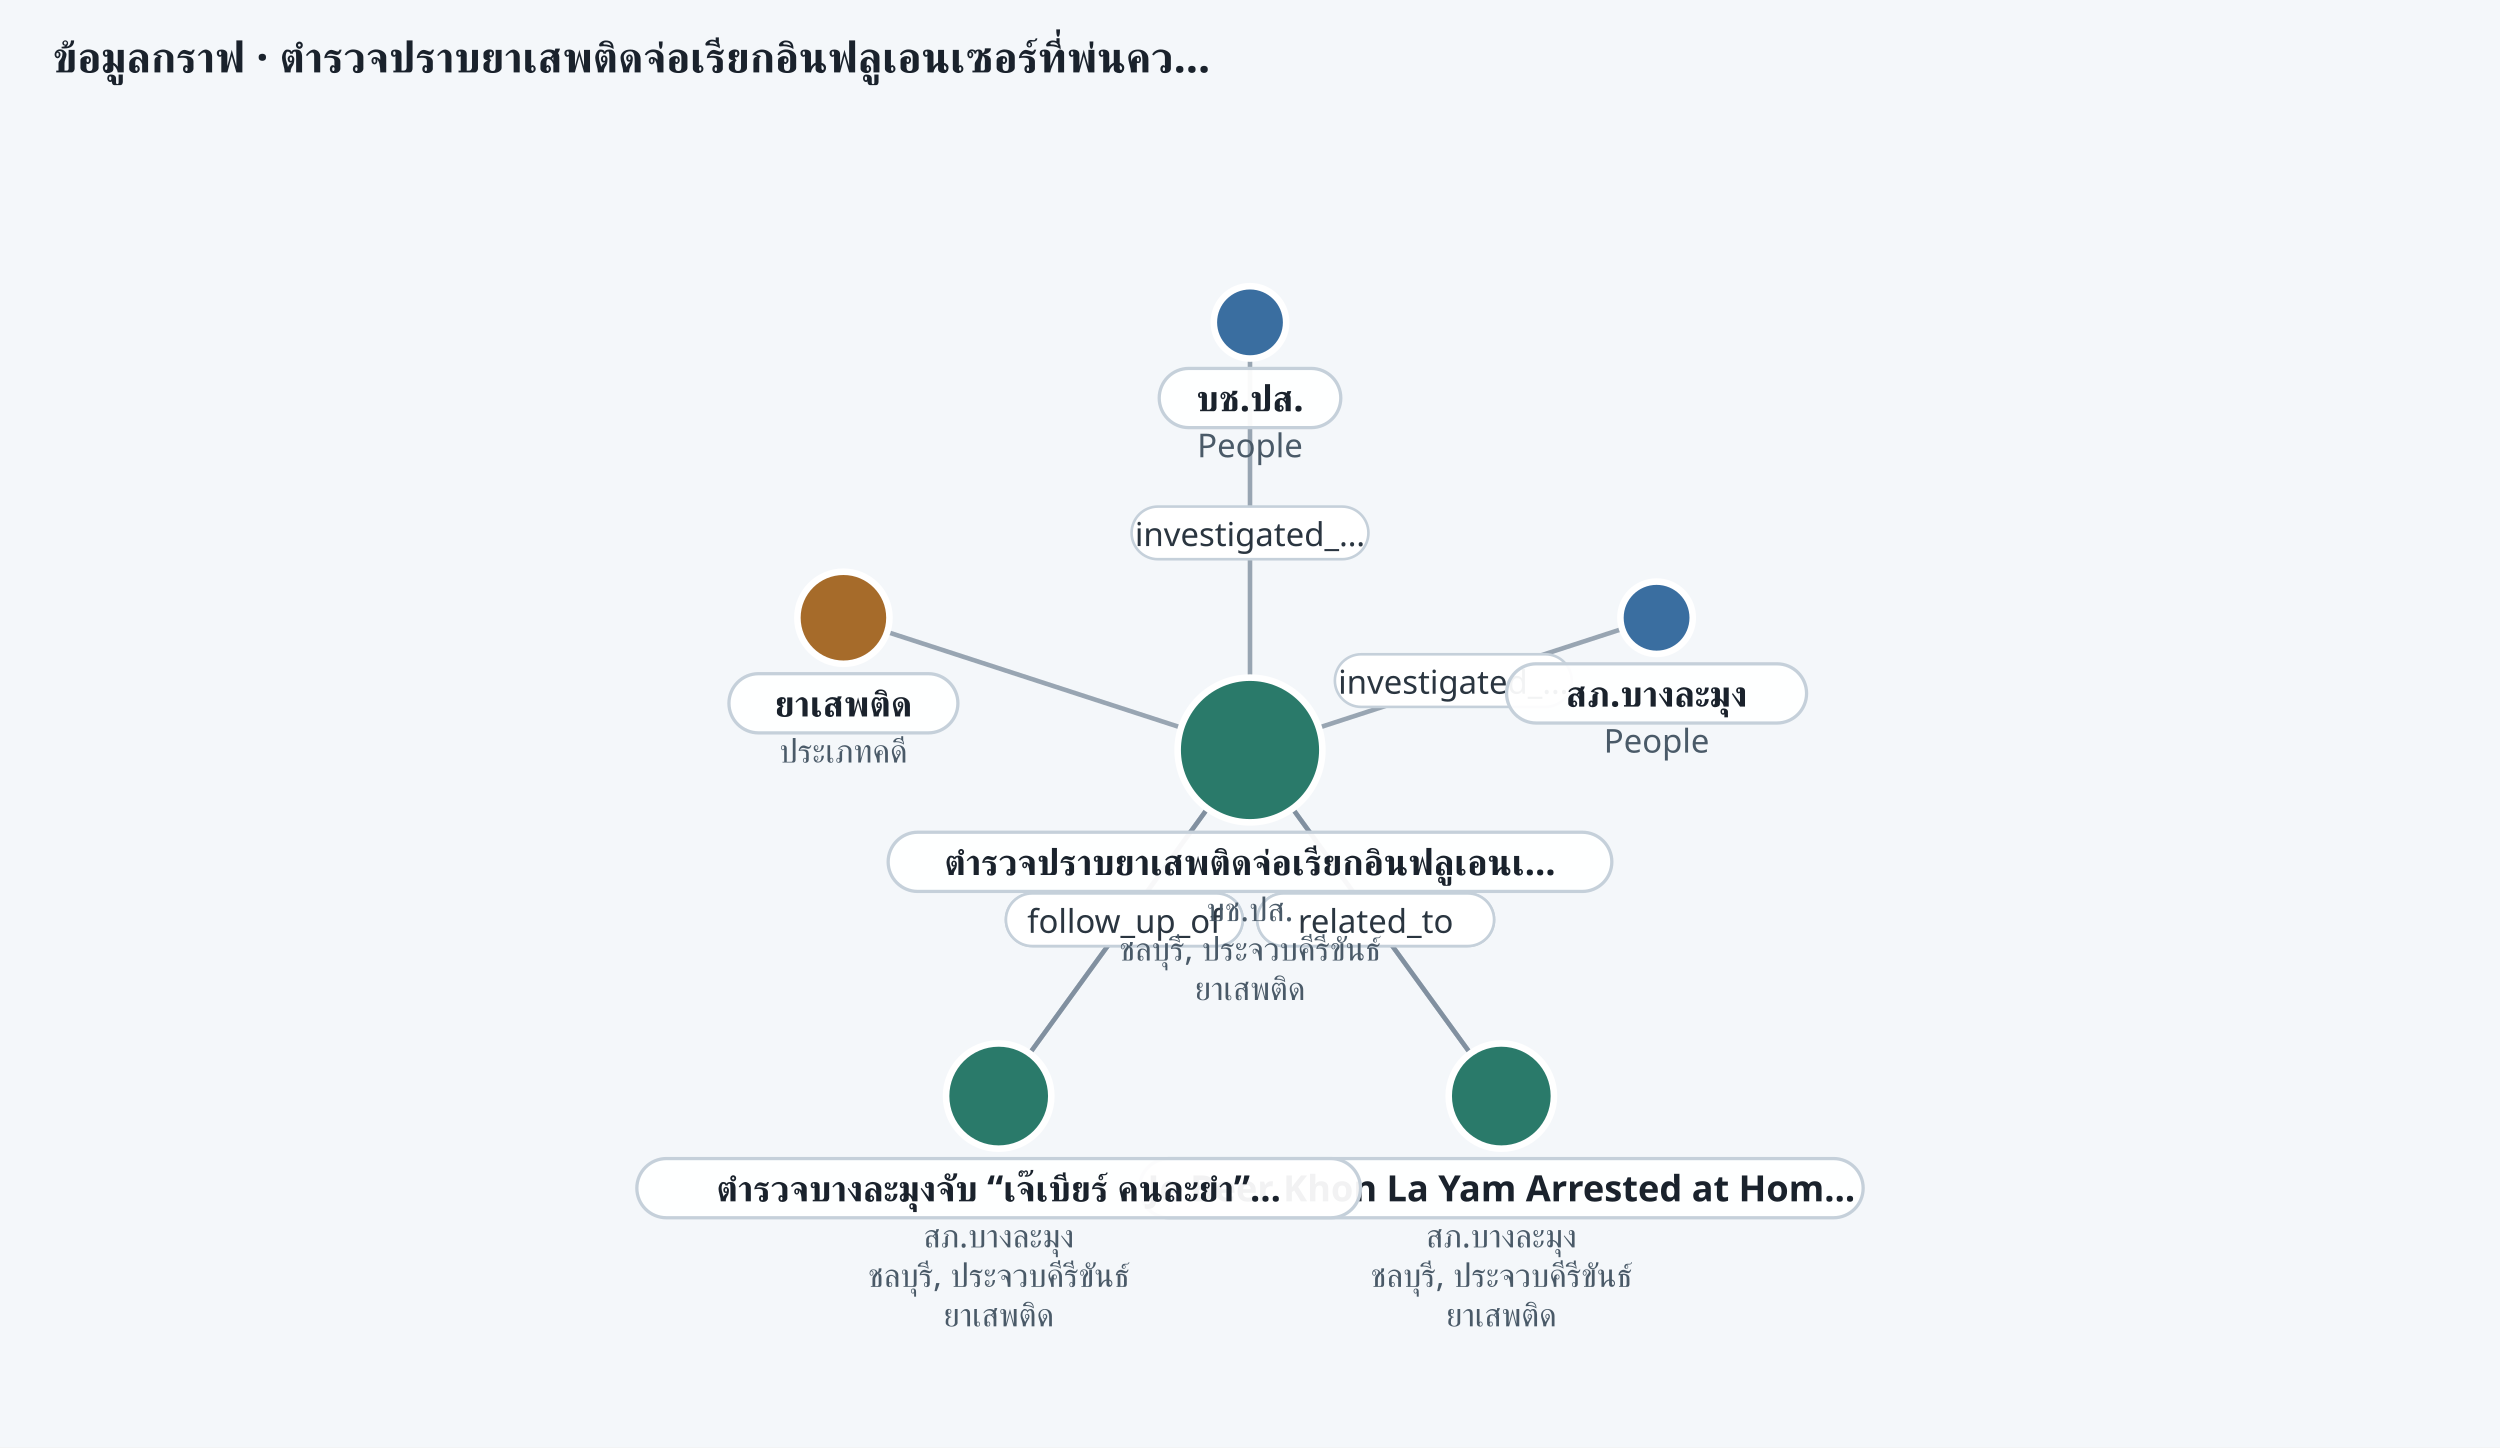
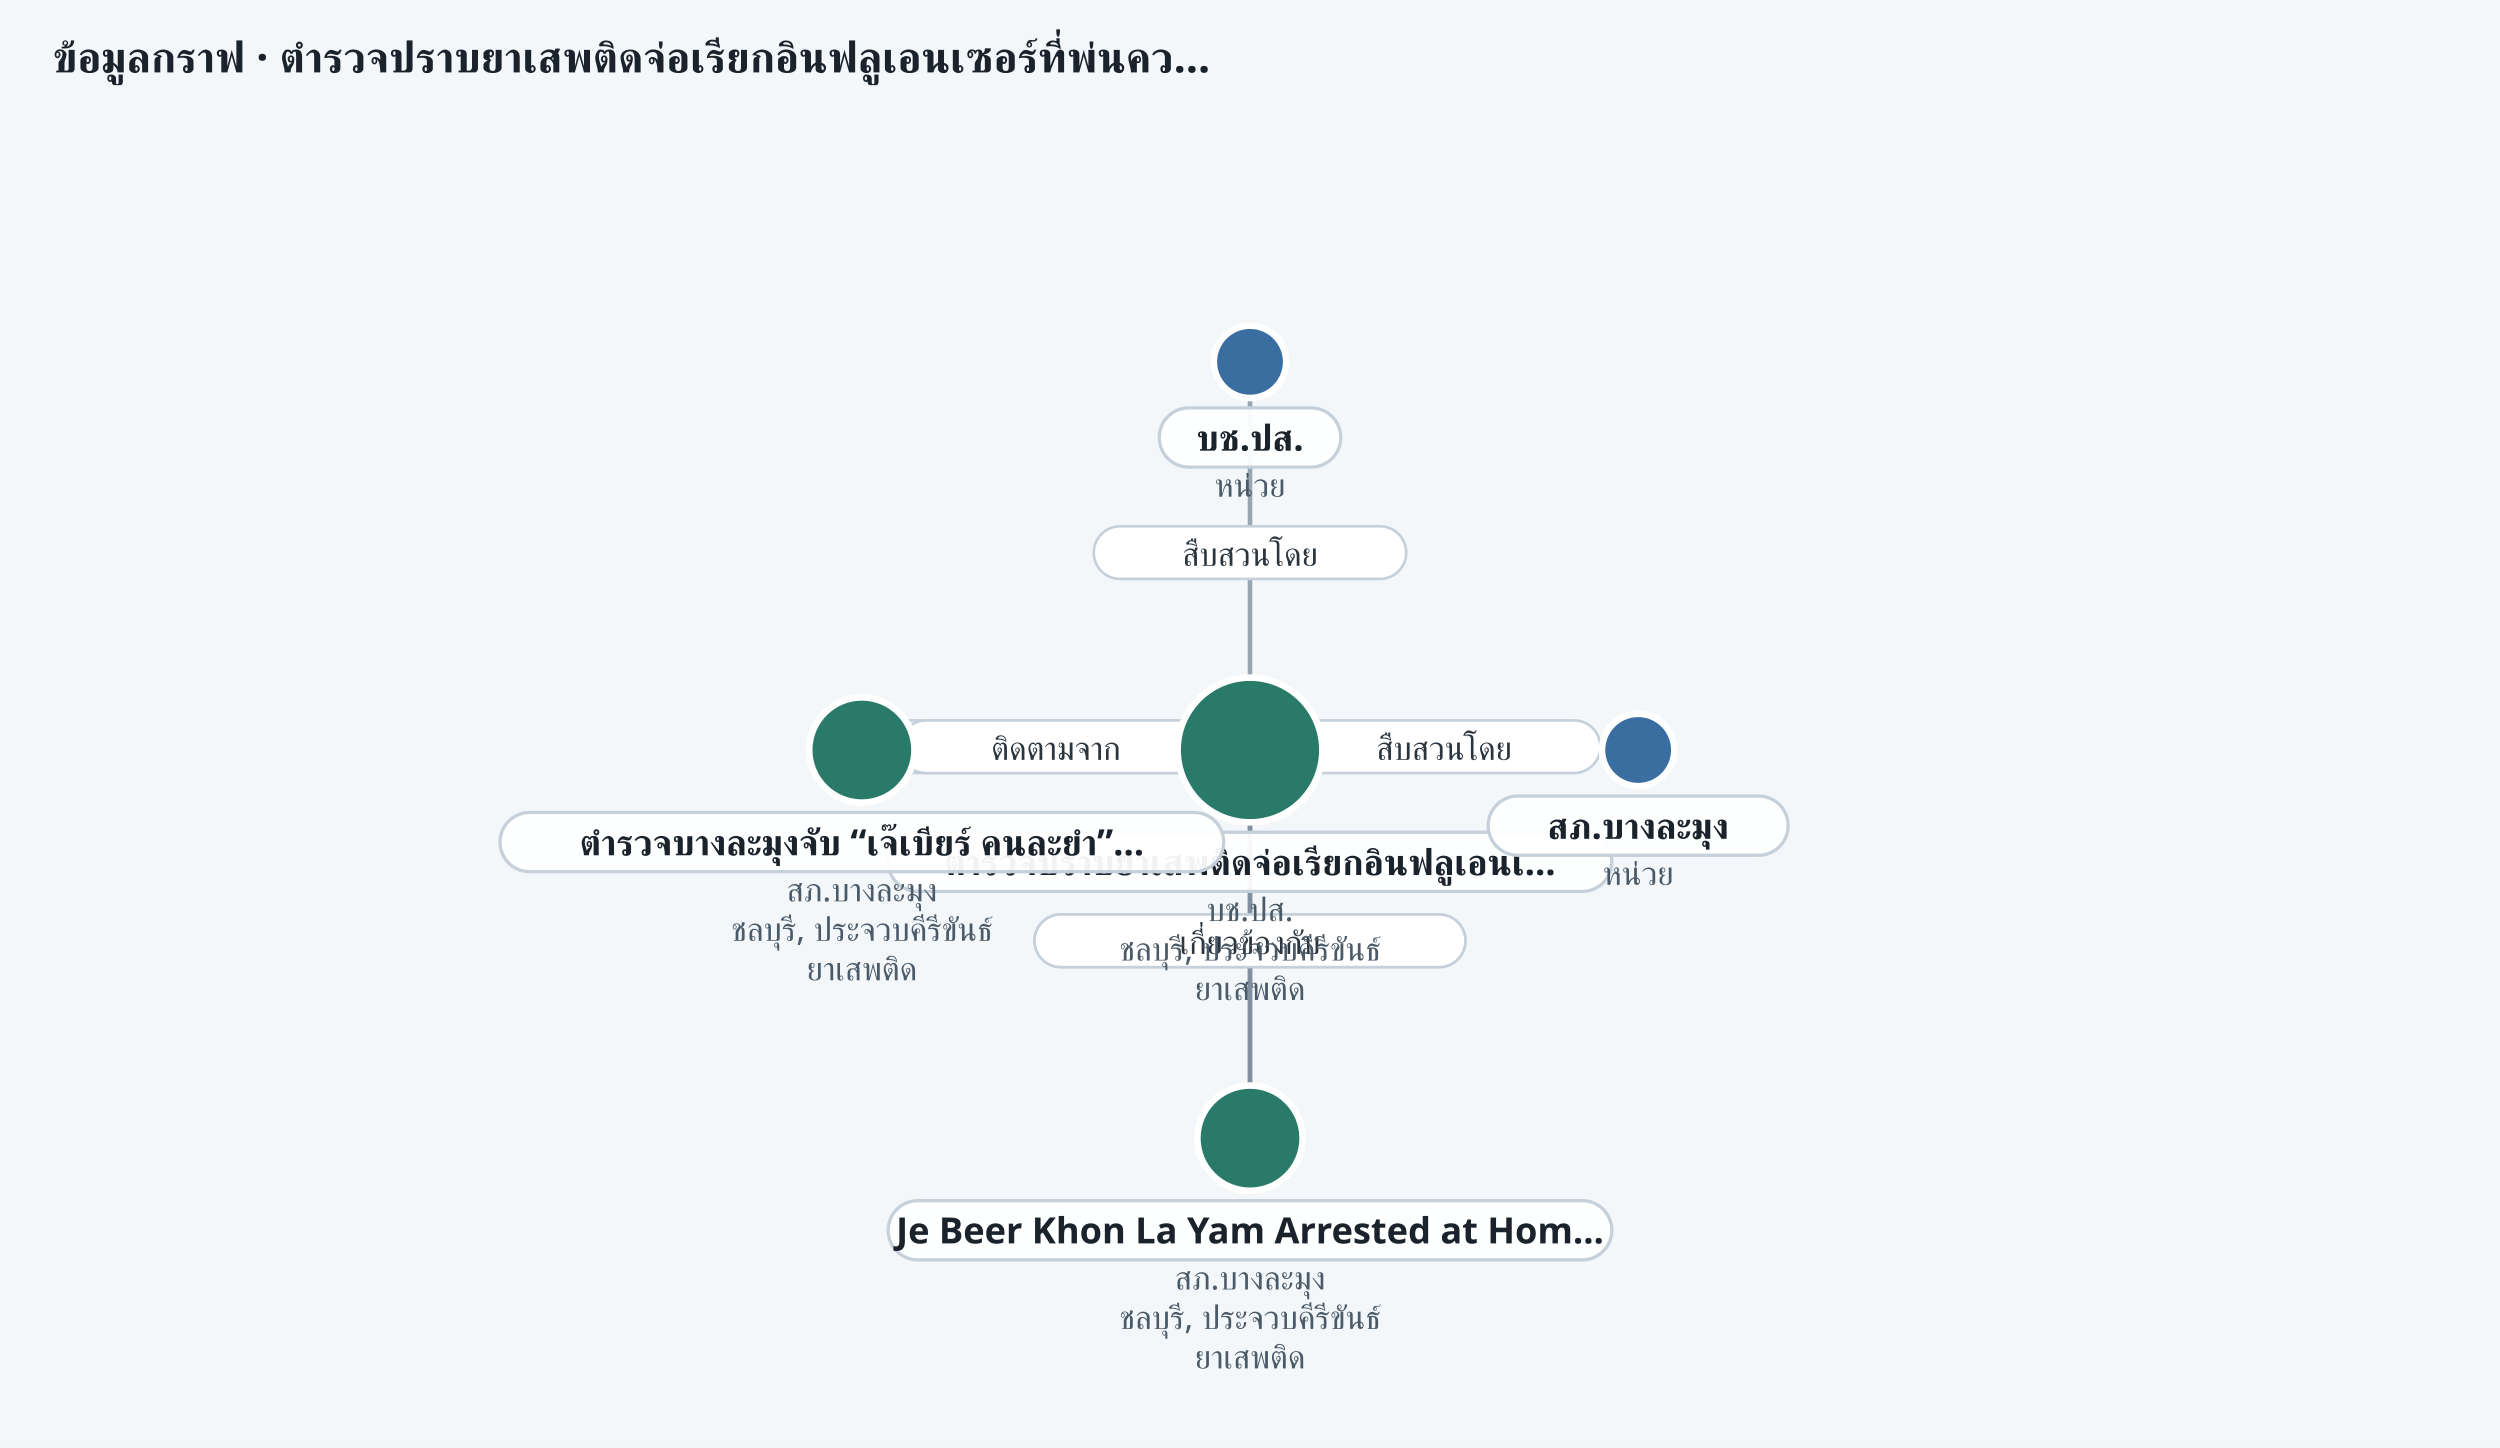
<svg xmlns="http://www.w3.org/2000/svg" width="760" height="440" viewBox="0 0 760 440" role="img" aria-label="ego graph 20261023-drug-04">
  <rect width="100%" height="100%" fill="#f4f7fa" />
  <text x="16" y="22" font-size="13" font-weight="700" fill="#1a222c" font-family="Sarabun, Anuphan, sans-serif">ข้อมูลกราฟ · ตำรวจปราบยาเสพติดจ่อเรียกอินฟลูเอนเซอร์ที่พ่นคว…</text>
-   <line x1="380.0" y1="228.0" x2="380.0" y2="98.0" stroke="#7a8a9a" stroke-width="1.4" opacity="0.75" />
-   <rect x="344.0" y="154.0" width="72" height="16" rx="8" fill="#fff" stroke="#c5d0da" stroke-width="0.8" />
-   <text x="380.0" y="166.0" text-anchor="middle" font-size="10" fill="#2a3540" font-family="Sarabun, Anuphan, sans-serif">investigated_…</text>
-   <line x1="380.0" y1="228.0" x2="503.6" y2="187.8" stroke="#7a8a9a" stroke-width="1.4" opacity="0.75" />
-   <rect x="405.8" y="198.9" width="72" height="16" rx="8" fill="#fff" stroke="#c5d0da" stroke-width="0.8" />
-   <text x="441.8" y="210.9" text-anchor="middle" font-size="10" fill="#2a3540" font-family="Sarabun, Anuphan, sans-serif">investigated_…</text>
-   <line x1="380.0" y1="228.0" x2="456.4" y2="333.2" stroke="#7a8a9a" stroke-width="1.4" opacity="0.75" />
-   <rect x="382.2" y="271.6" width="72" height="16" rx="8" fill="#fff" stroke="#c5d0da" stroke-width="0.8" />
-   <text x="418.2" y="283.6" text-anchor="middle" font-size="10" fill="#2a3540" font-family="Sarabun, Anuphan, sans-serif">related_to</text>
-   <line x1="380.0" y1="228.0" x2="303.6" y2="333.2" stroke="#7a8a9a" stroke-width="1.4" opacity="0.75" />
-   <rect x="305.8" y="271.6" width="72" height="16" rx="8" fill="#fff" stroke="#c5d0da" stroke-width="0.8" />
-   <text x="341.8" y="283.6" text-anchor="middle" font-size="10" fill="#2a3540" font-family="Sarabun, Anuphan, sans-serif">related_to</text>
-   <line x1="380.0" y1="228.0" x2="256.4" y2="187.8" stroke="#7a8a9a" stroke-width="1.4" opacity="0.75" />
-   <line x1="456.4" y1="333.2" x2="380.0" y2="228.0" stroke="#7a8a9a" stroke-width="1.4" opacity="0.75" />
-   <rect x="382.2" y="271.6" width="72" height="16" rx="8" fill="#fff" stroke="#c5d0da" stroke-width="0.8" />
-   <text x="418.2" y="283.6" text-anchor="middle" font-size="10" fill="#2a3540" font-family="Sarabun, Anuphan, sans-serif">related_to</text>
-   <line x1="303.6" y1="333.2" x2="380.0" y2="228.0" stroke="#7a8a9a" stroke-width="1.4" opacity="0.75" />
-   <rect x="305.8" y="271.6" width="72" height="16" rx="8" fill="#fff" stroke="#c5d0da" stroke-width="0.8" />
-   <text x="341.8" y="283.6" text-anchor="middle" font-size="10" fill="#2a3540" font-family="Sarabun, Anuphan, sans-serif">follow_up_of</text>
+   <line x1="380.0" y1="228.0" x2="380.0" y2="110.0" stroke="#7a8a9a" stroke-width="1.4" opacity="0.75" />
+   <rect x="332.5" y="160.0" width="95.0" height="16" rx="8" fill="#fff" stroke="#c5d0da" stroke-width="0.8" />
+   <text x="380.0" y="172.0" text-anchor="middle" font-size="10" fill="#2a3540" font-family="Sarabun, Anuphan, sans-serif">สืบสวนโดย</text>
+   <line x1="380.0" y1="228.0" x2="498.0" y2="228.0" stroke="#7a8a9a" stroke-width="1.4" opacity="0.75" />
+   <rect x="391.5" y="219.0" width="95.0" height="16" rx="8" fill="#fff" stroke="#c5d0da" stroke-width="0.8" />
+   <text x="439.0" y="231.0" text-anchor="middle" font-size="10" fill="#2a3540" font-family="Sarabun, Anuphan, sans-serif">สืบสวนโดย</text>
+   <line x1="380.0" y1="228.0" x2="380.0" y2="346.0" stroke="#7a8a9a" stroke-width="1.4" opacity="0.75" />
+   <rect x="314.5" y="278.0" width="131.0" height="16" rx="8" fill="#fff" stroke="#c5d0da" stroke-width="0.8" />
+   <text x="380.0" y="290.0" text-anchor="middle" font-size="10" fill="#2a3540" font-family="Sarabun, Anuphan, sans-serif">เกี่ยวข้องกับ</text>
+   <line x1="380.0" y1="228.0" x2="262.0" y2="228.0" stroke="#7a8a9a" stroke-width="1.4" opacity="0.75" />
+   <rect x="255.5" y="219.0" width="131.0" height="16" rx="8" fill="#fff" stroke="#c5d0da" stroke-width="0.8" />
+   <text x="321.0" y="231.0" text-anchor="middle" font-size="10" fill="#2a3540" font-family="Sarabun, Anuphan, sans-serif">เกี่ยวข้องกับ</text>
+   <line x1="380.0" y1="346.0" x2="380.0" y2="228.0" stroke="#7a8a9a" stroke-width="1.4" opacity="0.75" />
+   <rect x="314.5" y="278.0" width="131.0" height="16" rx="8" fill="#fff" stroke="#c5d0da" stroke-width="0.8" />
+   <text x="380.0" y="290.0" text-anchor="middle" font-size="10" fill="#2a3540" font-family="Sarabun, Anuphan, sans-serif">เกี่ยวข้องกับ</text>
+   <line x1="262.0" y1="228.0" x2="380.0" y2="228.0" stroke="#7a8a9a" stroke-width="1.4" opacity="0.75" />
+   <rect x="273.5" y="219.0" width="95.0" height="16" rx="8" fill="#fff" stroke="#c5d0da" stroke-width="0.8" />
+   <text x="321.0" y="231.0" text-anchor="middle" font-size="10" fill="#2a3540" font-family="Sarabun, Anuphan, sans-serif">ติดตามจาก</text>
  <circle cx="380.0" cy="228.0" r="22" fill="#2a7a6a" stroke="#fff" stroke-width="2" />
  <rect x="270.0" y="253.0" width="220.0" height="18" rx="9" fill="rgba(255,255,255,0.94)" stroke="#c5d0da" />
  <text x="380.0" y="266.0" text-anchor="middle" font-size="11" font-weight="600" fill="#1a222c" font-family="Sarabun, Anuphan, sans-serif">ตำรวจปราบยาเสพติดจ่อเรียกอินฟลูเอนเ…</text>
  <text x="380.0" y="280.0" text-anchor="middle" font-size="10" fill="#4a5a68" font-family="Sarabun, Anuphan, sans-serif">บช.ปส.</text>
  <text x="380.0" y="292.0" text-anchor="middle" font-size="10" fill="#4a5a68" font-family="Sarabun, Anuphan, sans-serif">ชลบุรี, ประจวบคีรีขันธ์</text>
  <text x="380.0" y="304.0" text-anchor="middle" font-size="10" fill="#4a5a68" font-family="Sarabun, Anuphan, sans-serif">ยาเสพติด</text>
-   <circle cx="380.0" cy="98.0" r="11" fill="#3a6ea0" stroke="#fff" stroke-width="2" />
-   <rect x="352.4" y="112.0" width="55.2" height="18" rx="9" fill="rgba(255,255,255,0.94)" stroke="#c5d0da" />
-   <text x="380.0" y="125.0" text-anchor="middle" font-size="11" font-weight="600" fill="#1a222c" font-family="Sarabun, Anuphan, sans-serif">บช.ปส.</text>
-   <text x="380.0" y="139.0" text-anchor="middle" font-size="10" fill="#4a5a68" font-family="Sarabun, Anuphan, sans-serif">People</text>
-   <circle cx="503.6" cy="187.8" r="11" fill="#3a6ea0" stroke="#fff" stroke-width="2" />
-   <rect x="458.0" y="201.8" width="91.2" height="18" rx="9" fill="rgba(255,255,255,0.94)" stroke="#c5d0da" />
-   <text x="503.6" y="214.8" text-anchor="middle" font-size="11" font-weight="600" fill="#1a222c" font-family="Sarabun, Anuphan, sans-serif">สภ.บางละมุง</text>
-   <text x="503.6" y="228.8" text-anchor="middle" font-size="10" fill="#4a5a68" font-family="Sarabun, Anuphan, sans-serif">People</text>
-   <circle cx="456.4" cy="333.2" r="16" fill="#2a7a6a" stroke="#fff" stroke-width="2" />
-   <rect x="346.4" y="352.2" width="220.0" height="18" rx="9" fill="rgba(255,255,255,0.94)" stroke="#c5d0da" />
-   <text x="456.4" y="365.2" text-anchor="middle" font-size="11" font-weight="600" fill="#1a222c" font-family="Sarabun, Anuphan, sans-serif">Je Beer Khon La Yam Arrested at Hom…</text>
-   <text x="456.4" y="379.2" text-anchor="middle" font-size="10" fill="#4a5a68" font-family="Sarabun, Anuphan, sans-serif">สภ.บางละมุง</text>
-   <text x="456.4" y="391.2" text-anchor="middle" font-size="10" fill="#4a5a68" font-family="Sarabun, Anuphan, sans-serif">ชลบุรี, ประจวบคีรีขันธ์</text>
-   <text x="456.4" y="403.2" text-anchor="middle" font-size="10" fill="#4a5a68" font-family="Sarabun, Anuphan, sans-serif">ยาเสพติด</text>
-   <circle cx="303.6" cy="333.2" r="16" fill="#2a7a6a" stroke="#fff" stroke-width="2" />
-   <rect x="193.6" y="352.2" width="220.0" height="18" rx="9" fill="rgba(255,255,255,0.94)" stroke="#c5d0da" />
-   <text x="303.6" y="365.2" text-anchor="middle" font-size="11" font-weight="600" fill="#1a222c" font-family="Sarabun, Anuphan, sans-serif">ตำรวจบางละมุงจับ “เจ๊เบียร์ คนละยำ”…</text>
-   <text x="303.6" y="379.2" text-anchor="middle" font-size="10" fill="#4a5a68" font-family="Sarabun, Anuphan, sans-serif">สภ.บางละมุง</text>
-   <text x="303.6" y="391.2" text-anchor="middle" font-size="10" fill="#4a5a68" font-family="Sarabun, Anuphan, sans-serif">ชลบุรี, ประจวบคีรีขันธ์</text>
-   <text x="303.6" y="403.2" text-anchor="middle" font-size="10" fill="#4a5a68" font-family="Sarabun, Anuphan, sans-serif">ยาเสพติด</text>
-   <circle cx="256.4" cy="187.8" r="14" fill="#a66b2a" stroke="#fff" stroke-width="2" />
-   <rect x="221.6" y="204.8" width="69.6" height="18" rx="9" fill="rgba(255,255,255,0.94)" stroke="#c5d0da" />
-   <text x="256.4" y="217.8" text-anchor="middle" font-size="11" font-weight="600" fill="#1a222c" font-family="Sarabun, Anuphan, sans-serif">ยาเสพติด</text>
-   <text x="256.4" y="231.8" text-anchor="middle" font-size="10" fill="#4a5a68" font-family="Sarabun, Anuphan, sans-serif">ประเภทคดี</text>
+   <circle cx="380.0" cy="110.0" r="11" fill="#3a6ea0" stroke="#fff" stroke-width="2" />
+   <rect x="352.4" y="124.0" width="55.2" height="18" rx="9" fill="rgba(255,255,255,0.94)" stroke="#c5d0da" />
+   <text x="380.0" y="137.0" text-anchor="middle" font-size="11" font-weight="600" fill="#1a222c" font-family="Sarabun, Anuphan, sans-serif">บช.ปส.</text>
+   <text x="380.0" y="151.0" text-anchor="middle" font-size="10" fill="#4a5a68" font-family="Sarabun, Anuphan, sans-serif">หน่วย</text>
+   <circle cx="498.0" cy="228.0" r="11" fill="#3a6ea0" stroke="#fff" stroke-width="2" />
+   <rect x="452.4" y="242.0" width="91.2" height="18" rx="9" fill="rgba(255,255,255,0.94)" stroke="#c5d0da" />
+   <text x="498.0" y="255.0" text-anchor="middle" font-size="11" font-weight="600" fill="#1a222c" font-family="Sarabun, Anuphan, sans-serif">สภ.บางละมุง</text>
+   <text x="498.0" y="269.0" text-anchor="middle" font-size="10" fill="#4a5a68" font-family="Sarabun, Anuphan, sans-serif">หน่วย</text>
+   <circle cx="380.0" cy="346.0" r="16" fill="#2a7a6a" stroke="#fff" stroke-width="2" />
+   <rect x="270.0" y="365.0" width="220.0" height="18" rx="9" fill="rgba(255,255,255,0.94)" stroke="#c5d0da" />
+   <text x="380.0" y="378.0" text-anchor="middle" font-size="11" font-weight="600" fill="#1a222c" font-family="Sarabun, Anuphan, sans-serif">Je Beer Khon La Yam Arrested at Hom…</text>
+   <text x="380.0" y="392.0" text-anchor="middle" font-size="10" fill="#4a5a68" font-family="Sarabun, Anuphan, sans-serif">สภ.บางละมุง</text>
+   <text x="380.0" y="404.0" text-anchor="middle" font-size="10" fill="#4a5a68" font-family="Sarabun, Anuphan, sans-serif">ชลบุรี, ประจวบคีรีขันธ์</text>
+   <text x="380.0" y="416.0" text-anchor="middle" font-size="10" fill="#4a5a68" font-family="Sarabun, Anuphan, sans-serif">ยาเสพติด</text>
+   <circle cx="262.0" cy="228.0" r="16" fill="#2a7a6a" stroke="#fff" stroke-width="2" />
+   <rect x="152.0" y="247.0" width="220.0" height="18" rx="9" fill="rgba(255,255,255,0.94)" stroke="#c5d0da" />
+   <text x="262.0" y="260.0" text-anchor="middle" font-size="11" font-weight="600" fill="#1a222c" font-family="Sarabun, Anuphan, sans-serif">ตำรวจบางละมุงจับ “เจ๊เบียร์ คนละยำ”…</text>
+   <text x="262.0" y="274.0" text-anchor="middle" font-size="10" fill="#4a5a68" font-family="Sarabun, Anuphan, sans-serif">สภ.บางละมุง</text>
+   <text x="262.0" y="286.0" text-anchor="middle" font-size="10" fill="#4a5a68" font-family="Sarabun, Anuphan, sans-serif">ชลบุรี, ประจวบคีรีขันธ์</text>
+   <text x="262.0" y="298.0" text-anchor="middle" font-size="10" fill="#4a5a68" font-family="Sarabun, Anuphan, sans-serif">ยาเสพติด</text>
</svg>
